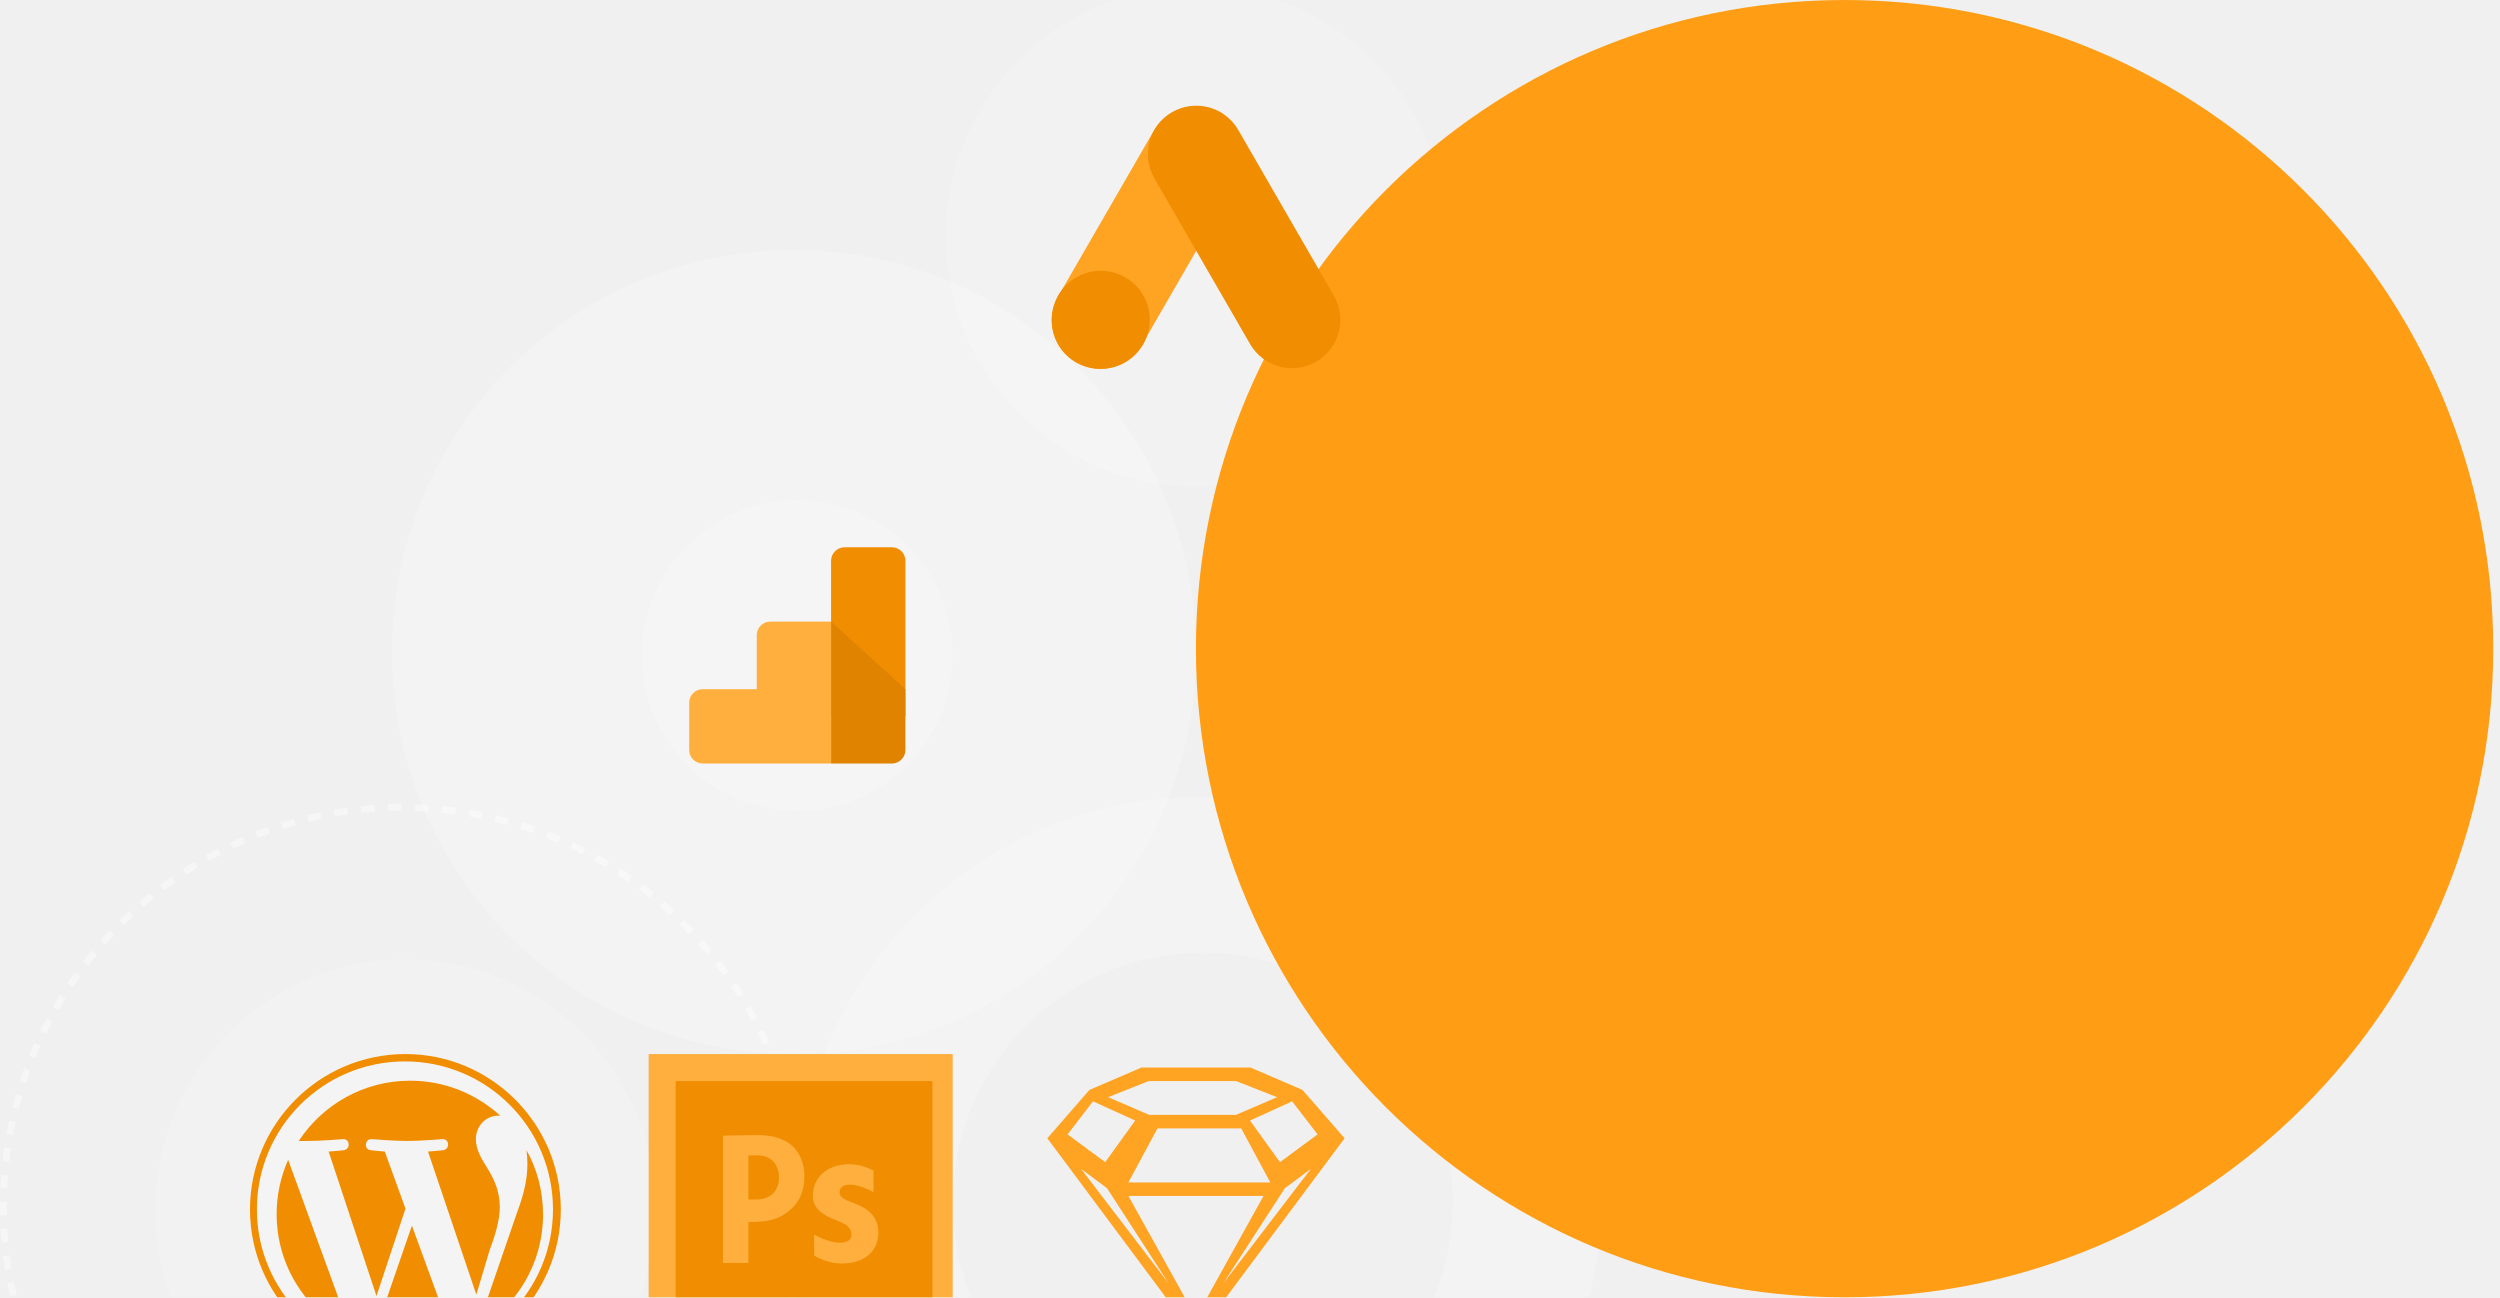
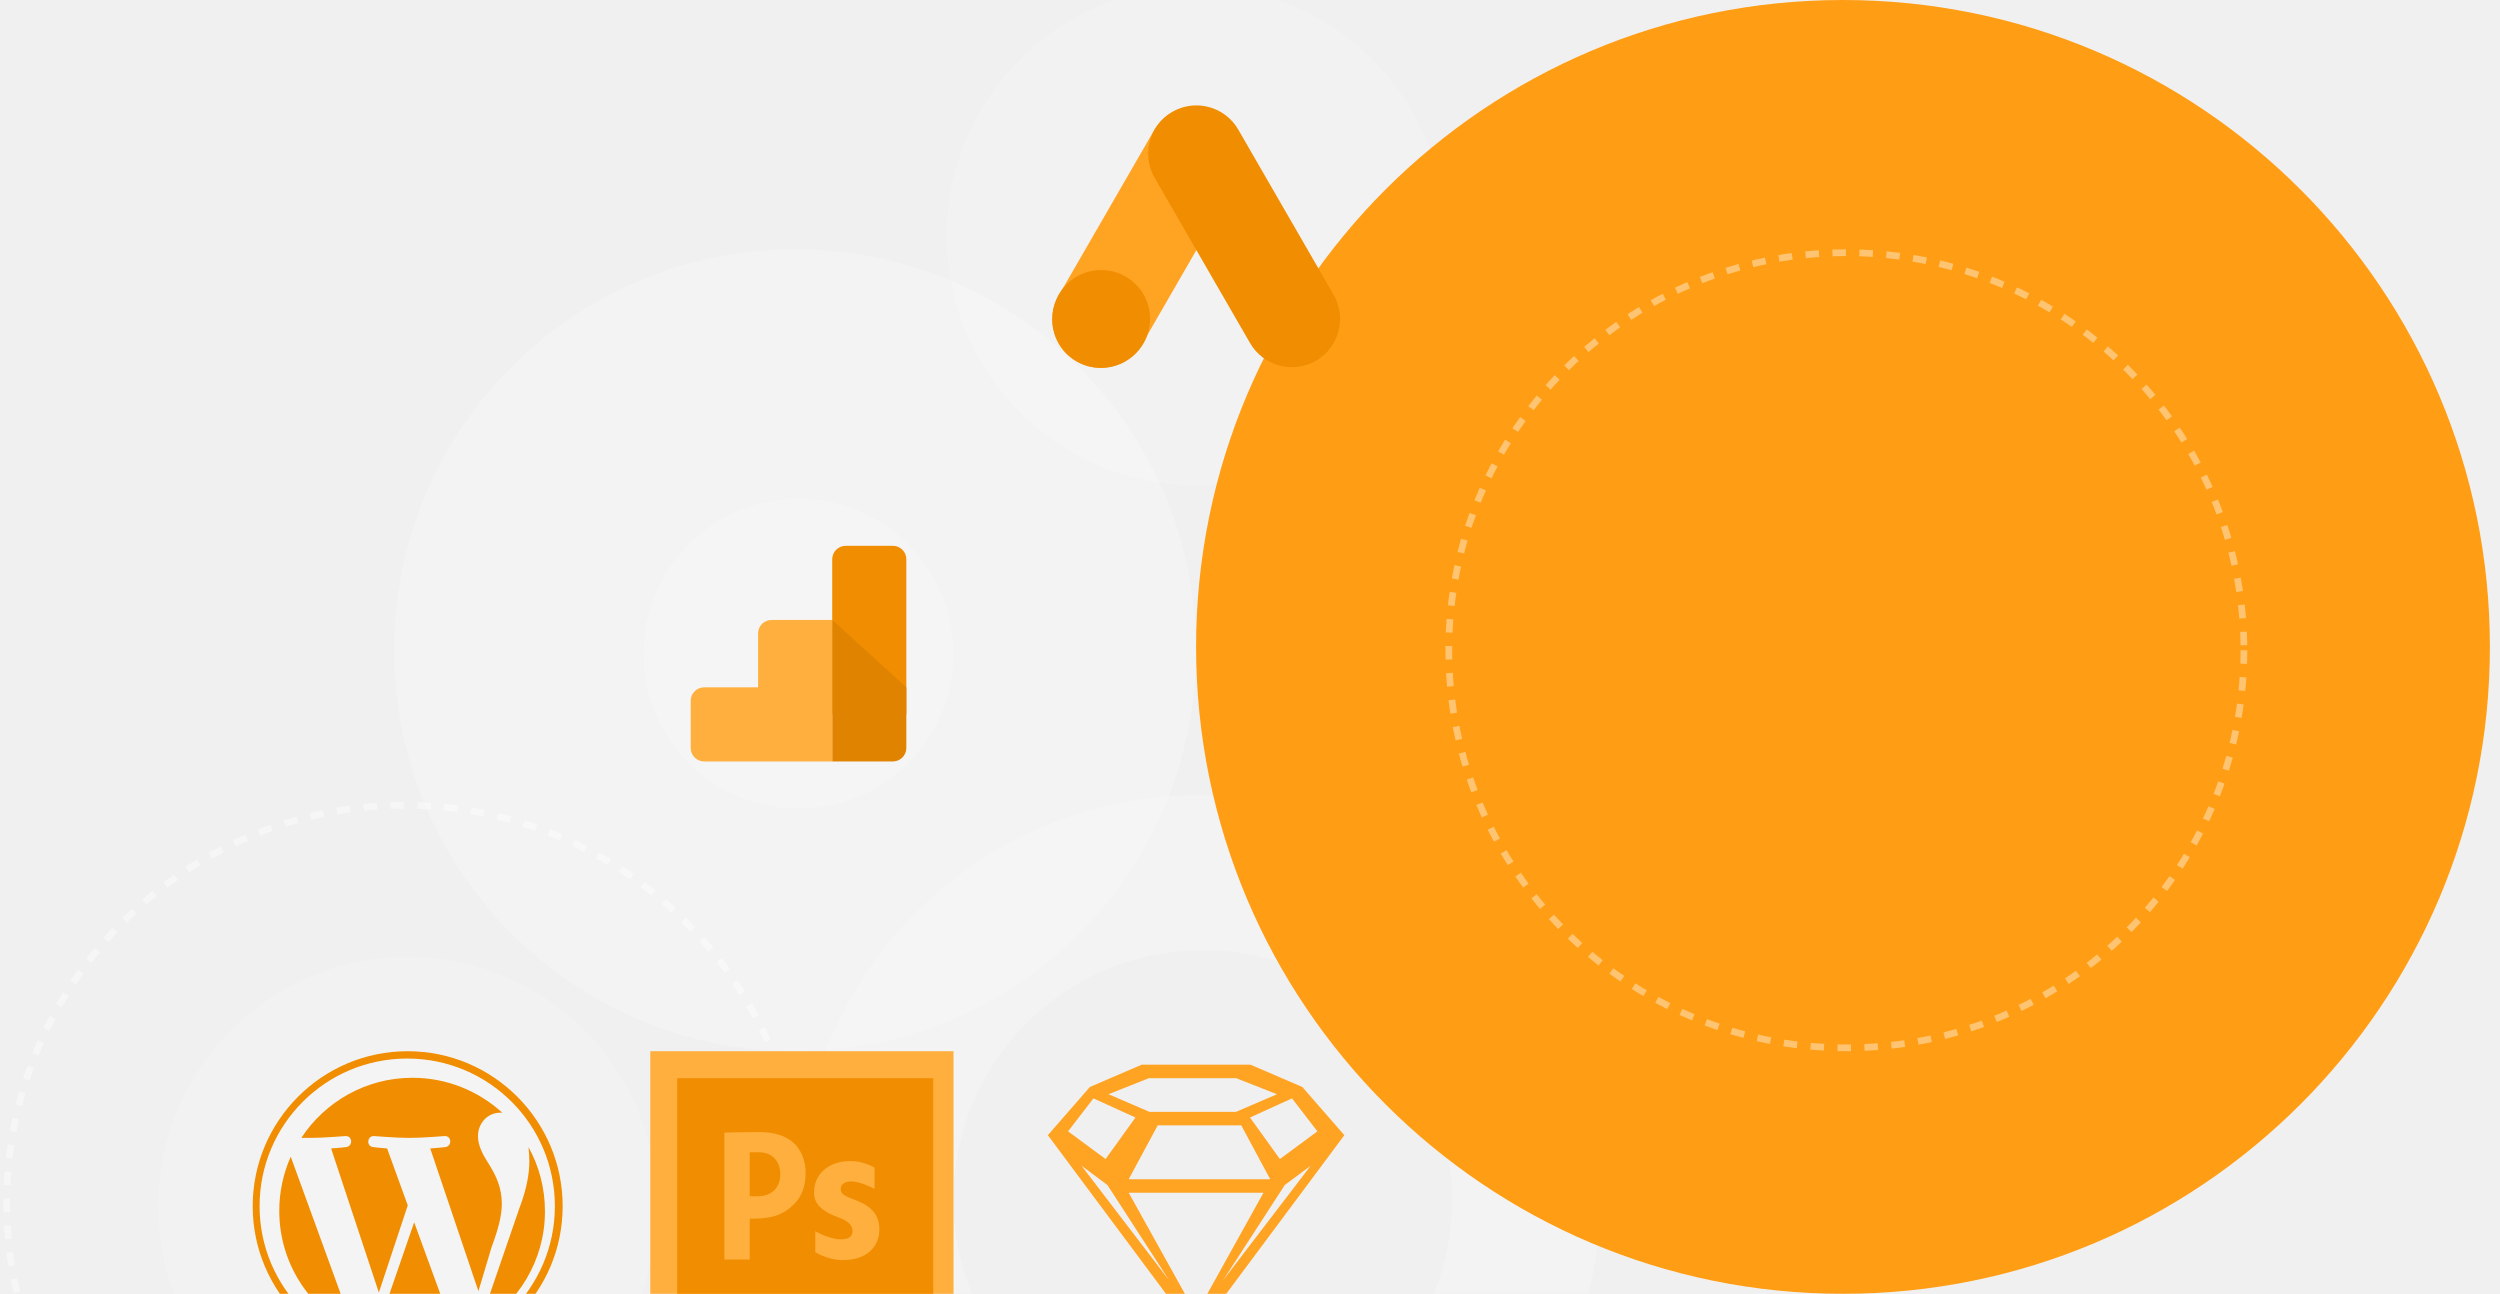
- <svg xmlns="http://www.w3.org/2000/svg" width="370" height="192" viewBox="0 0 370 192" fill="none">
+ <svg xmlns="http://www.w3.org/2000/svg" width="371" height="192" viewBox="0 0 371 192" fill="none">
  <g id="bg-services-design-marketing" clip-path="url(#clip0_547_9298)">
-     <circle id="oval-5" cx="59.5" cy="178.5" r="59" stroke="white" stroke-opacity="0.4" stroke-dasharray="2" />
-     <circle id="oval-4" cx="60" cy="179" r="23" fill="white" fill-opacity="0.16" />
-     <circle id="oval-4_2" cx="60" cy="179" r="37" fill="white" fill-opacity="0.16" />
-     <circle id="oval-4_3" cx="177" cy="35" r="37" fill="white" fill-opacity="0.16" />
-     <circle id="oval-3" cx="117.5" cy="96.5" r="59.5" fill="white" fill-opacity="0.2" />
-     <path id="ring" fill-rule="evenodd" clip-rule="evenodd" d="M177.5 237C210.361 237 237 210.361 237 177.5C237 144.639 210.361 118 177.5 118C144.639 118 118 144.639 118 177.5C118 210.361 144.639 237 177.5 237ZM178 215C198.435 215 215 198.435 215 178C215 157.565 198.435 141 178 141C157.565 141 141 157.565 141 178C141 198.435 157.565 215 178 215Z" fill="white" fill-opacity="0.2" />
-     <path id="Sketch" fill-rule="evenodd" clip-rule="evenodd" d="M185.08 158L192.767 161.31V161.311L199.001 168.462L177.002 198L155 168.462L161.234 161.31L168.921 158H185.08ZM189.433 172L195.001 167.89L191.236 163L185.001 165.838L189.433 172ZM188.001 175H167.001L171.304 167H183.698L188.001 175ZM189.001 162.384L182.944 160.002L169.991 160L164.001 162.384L170.083 165H182.919L189.001 162.384ZM161.766 163L168.001 165.838L163.569 172L158.001 167.89L161.766 163ZM163.836 175.85L160.001 173L173.001 190L163.836 175.85ZM167.001 177H187.001L177.002 195L167.001 177ZM190.166 175.85L181.001 190L194.001 173L190.166 175.85Z" fill="#FFA323" />
+     <circle id="oval-5" cx="60" cy="178.5" r="59" stroke="white" stroke-opacity="0.4" stroke-dasharray="2" />
+     <circle id="oval-4" cx="60.5" cy="179" r="23" fill="white" fill-opacity="0.16" />
+     <circle id="oval-4_2" cx="60.5" cy="179" r="37" fill="white" fill-opacity="0.16" />
+     <circle id="oval-4_3" cx="177.5" cy="35" r="37" fill="white" fill-opacity="0.16" />
+     <circle id="oval-3" cx="118" cy="96.5" r="59.5" fill="white" fill-opacity="0.2" />
+     <path id="ring" fill-rule="evenodd" clip-rule="evenodd" d="M178 237C210.861 237 237.5 210.361 237.5 177.5C237.5 144.639 210.861 118 178 118C145.139 118 118.5 144.639 118.5 177.5C118.5 210.361 145.139 237 178 237ZM178.5 215C198.935 215 215.5 198.435 215.5 178C215.5 157.565 198.935 141 178.5 141C158.065 141 141.5 157.565 141.5 178C141.5 198.435 158.065 215 178.5 215Z" fill="white" fill-opacity="0.2" />
+     <path id="Sketch" fill-rule="evenodd" clip-rule="evenodd" d="M185.58 158L193.267 161.31V161.311L199.501 168.462L177.502 198L155.5 168.462L161.734 161.31L169.421 158H185.58ZM189.933 172L195.501 167.89L191.736 163L185.501 165.838L189.933 172ZM188.501 175H167.501L171.804 167H184.198L188.501 175ZM189.501 162.384L183.444 160.002L170.491 160L164.501 162.384L170.583 165H183.419L189.501 162.384ZM162.266 163L168.501 165.838L164.069 172L158.501 167.89L162.266 163ZM164.336 175.85L160.501 173L173.501 190L164.336 175.85ZM167.501 177H187.501L177.502 195L167.501 177ZM190.666 175.85L181.501 190L194.501 173L190.666 175.85Z" fill="#FFA323" />
    <g id="Wp">
-       <path id="Shape" fill-rule="evenodd" clip-rule="evenodd" d="M72.336 173.222C73.085 174.517 73.971 176.218 73.971 178.67C73.971 180.372 73.425 182.483 72.473 185.002L70.497 191.608L63.346 170.43C64.504 170.361 65.594 170.226 65.594 170.226C66.615 170.089 66.548 168.523 65.458 168.591C65.458 168.591 62.258 168.864 60.214 168.864C58.307 168.864 55.039 168.591 55.039 168.591C53.949 168.523 53.812 170.157 54.903 170.226C54.903 170.226 55.856 170.361 56.946 170.43L60.011 178.874L55.721 191.813L48.638 170.43C49.795 170.361 50.885 170.226 50.885 170.226C51.907 170.089 51.838 168.523 50.75 168.591C50.75 168.591 47.548 168.864 45.506 168.864H44.212C47.752 163.484 53.814 159.943 60.691 159.943C65.867 159.943 70.497 161.918 74.038 165.119H73.766C71.792 165.119 70.43 166.752 70.43 168.591C70.43 170.174 71.26 171.502 72.24 173.069L72.336 173.222ZM52.043 197.464C45.506 194.264 40.943 187.522 40.943 179.691C40.941 176.923 41.522 174.185 42.646 171.656L52.043 197.464ZM60.963 181.393L55.039 198.554C56.81 199.099 58.649 199.371 60.624 199.371C62.937 199.371 65.118 198.964 67.16 198.282C67.126 198.247 67.109 198.196 67.092 198.145C67.075 198.094 67.058 198.044 67.025 198.01L60.963 181.393ZM78.056 172.268C78.056 171.519 77.989 170.838 77.92 170.226C79.486 173.017 80.371 176.286 80.371 179.76C80.371 187.045 76.422 193.38 70.564 196.784L76.557 179.351C77.648 176.491 78.056 174.244 78.056 172.268Z" fill="#F18D00" />
-       <path id="Shape_2" fill-rule="evenodd" clip-rule="evenodd" d="M60 202C47.275 202 37 191.657 37 179C37 166.343 47.275 156 60 156C72.725 156 83 166.343 83 179C83 191.725 72.657 202 60 202ZM59.932 157.088C47.819 157.088 38.021 166.888 38.021 179C38.021 191.112 47.888 200.912 59.932 200.912C71.976 200.912 81.843 191.112 81.843 179C81.843 166.888 72.044 157.088 59.932 157.088Z" fill="#F18D00" />
+       <path id="Shape" fill-rule="evenodd" clip-rule="evenodd" d="M72.836 173.222C73.585 174.517 74.471 176.218 74.471 178.67C74.471 180.372 73.925 182.483 72.973 185.002L70.997 191.608L63.846 170.43C65.004 170.361 66.094 170.226 66.094 170.226C67.115 170.089 67.048 168.523 65.958 168.591C65.958 168.591 62.758 168.864 60.714 168.864C58.807 168.864 55.539 168.591 55.539 168.591C54.449 168.523 54.312 170.157 55.403 170.226C55.403 170.226 56.356 170.361 57.446 170.43L60.511 178.874L56.221 191.813L49.138 170.43C50.295 170.361 51.385 170.226 51.385 170.226C52.407 170.089 52.338 168.523 51.25 168.591C51.25 168.591 48.048 168.864 46.006 168.864H44.712C48.252 163.484 54.314 159.943 61.191 159.943C66.367 159.943 70.997 161.918 74.538 165.119H74.266C72.292 165.119 70.93 166.752 70.93 168.591C70.93 170.174 71.76 171.502 72.74 173.069L72.836 173.222ZM52.543 197.464C46.006 194.264 41.443 187.522 41.443 179.691C41.441 176.923 42.022 174.185 43.146 171.656L52.543 197.464ZM61.463 181.393L55.539 198.554C57.31 199.099 59.149 199.371 61.124 199.371C63.437 199.371 65.618 198.964 67.66 198.282C67.626 198.247 67.609 198.196 67.592 198.145C67.575 198.094 67.558 198.044 67.525 198.01L61.463 181.393ZM78.556 172.268C78.556 171.519 78.489 170.838 78.42 170.226C79.986 173.017 80.871 176.286 80.871 179.76C80.871 187.045 76.922 193.38 71.064 196.784L77.057 179.351C78.148 176.491 78.556 174.244 78.556 172.268Z" fill="#F18D00" />
+       <path id="Shape_2" fill-rule="evenodd" clip-rule="evenodd" d="M60.5 202C47.775 202 37.5 191.657 37.5 179C37.5 166.343 47.775 156 60.5 156C73.225 156 83.5 166.343 83.5 179C83.5 191.725 73.157 202 60.5 202ZM60.432 157.088C48.319 157.088 38.521 166.888 38.521 179C38.521 191.112 48.388 200.912 60.432 200.912C72.476 200.912 82.343 191.112 82.343 179C82.343 166.888 72.544 157.088 60.432 157.088Z" fill="#F18D00" />
    </g>
-     <circle id="oval-4_4" cx="118" cy="97" r="23" fill="white" fill-opacity="0.16" />
-     <circle id="Oval" cx="273" cy="96" r="96" fill="#FF9D14" />
+     <circle id="oval-4_4" cx="118.5" cy="97" r="23" fill="white" fill-opacity="0.16" />
+     <circle id="Oval" cx="273.5" cy="96" r="96" fill="#FF9D14" />
+     <circle id="Oval_2" cx="274" cy="96.5" r="59" stroke="white" stroke-opacity="0.4" stroke-dasharray="2" />
    <g id="Ps">
-       <path id="Shape_3" d="M96 156H141V200H96V156Z" fill="#FFAF3E" />
-       <path id="Shape_4" d="M100 160H138V197H100V160Z" fill="#F18D00" />
-       <path id="Shape_5" fill-rule="evenodd" clip-rule="evenodd" d="M107 168.078C107 168.078 109.815 168 112.132 168C114.472 168 116.142 168.578 117.262 169.594C118.334 170.554 119.056 172.189 119.056 174.052C119.056 175.914 118.508 177.438 117.512 178.51C116.216 179.893 114.707 180.71 112.132 180.824C111.42 180.856 110.762 180.863 110.762 180.863V186.917H107V168.078ZM111.659 177.529H111.659C111.768 177.527 111.89 177.525 112.031 177.523C114.05 177.497 115.295 176.21 115.295 174.263C115.295 172.513 114.268 171.078 112.331 171.003C111.559 170.973 110.761 171.003 110.761 171.003V177.508C111.075 177.54 111.299 177.536 111.659 177.529ZM124.258 183.919C123.039 183.919 121.25 183.187 120.491 182.699L120.492 182.7V185.833C121.494 186.408 122.947 186.951 124.257 186.995C128.078 187.121 130 185.04 130 182.423C129.973 180.353 128.917 179.003 126.397 178.083C124.772 177.479 124.257 177.134 124.257 176.473C124.257 175.754 124.826 175.323 125.829 175.323C126.966 175.323 128.687 176.094 129.283 176.44V173.265C128.471 172.833 127.237 172.303 125.693 172.303C122.415 172.303 120.303 174.288 120.303 176.933C120.275 178.571 121.332 179.741 124.068 180.719C125.612 181.265 126.018 182.02 126.018 182.739C126.018 183.458 125.504 183.919 124.258 183.919Z" fill="#FFAF3E" />
+       <path id="Shape_3" d="M96.5 156H141.5V200H96.5V156Z" fill="#FFAF3E" />
+       <path id="Shape_4" d="M100.5 160H138.5V197H100.5V160Z" fill="#F18D00" />
+       <path id="Shape_5" fill-rule="evenodd" clip-rule="evenodd" d="M107.5 168.078C107.5 168.078 110.315 168 112.632 168C114.972 168 116.642 168.578 117.762 169.594C118.834 170.554 119.556 172.189 119.556 174.052C119.556 175.914 119.008 177.438 118.012 178.51C116.716 179.893 115.207 180.71 112.632 180.824C111.92 180.856 111.262 180.863 111.262 180.863V186.917H107.5V168.078ZM112.159 177.529H112.159C112.268 177.527 112.39 177.525 112.531 177.523C114.55 177.497 115.795 176.21 115.795 174.263C115.795 172.513 114.768 171.078 112.831 171.003C112.059 170.973 111.261 171.003 111.261 171.003V177.508C111.575 177.54 111.799 177.536 112.159 177.529ZM124.758 183.919C123.539 183.919 121.75 183.187 120.991 182.699L120.992 182.7V185.833C121.994 186.408 123.447 186.951 124.757 186.995C128.578 187.121 130.5 185.04 130.5 182.423C130.473 180.353 129.417 179.003 126.897 178.083C125.272 177.479 124.757 177.134 124.757 176.473C124.757 175.754 125.326 175.323 126.329 175.323C127.466 175.323 129.187 176.094 129.783 176.44V173.265C128.971 172.833 127.737 172.303 126.193 172.303C122.915 172.303 120.803 174.288 120.803 176.933C120.775 178.571 121.832 179.741 124.568 180.719C126.112 181.265 126.518 182.02 126.518 182.739C126.518 183.458 126.004 183.919 124.758 183.919Z" fill="#FFAF3E" />
    </g>
    <g id="google ads">
-       <rect id="Rectangle-path" x="174.354" y="13.127" width="14.324" height="42.646" rx="7.162" transform="rotate(30 174.354 13.1267)" fill="#FFA323" />
-       <rect id="Rectangle-path_2" x="167.267" y="20.183" width="14.324" height="42.646" rx="7.162" transform="rotate(-30 167.267 20.1825)" fill="#F18D00" />
-       <circle id="Oval_2" cx="162.911" cy="47.333" r="7.261" fill="#F18D00" />
+       <rect id="Rectangle-path" x="174.854" y="13.127" width="14.324" height="42.646" rx="7.162" transform="rotate(30 174.854 13.1267)" fill="#FFA323" />
+       <rect id="Rectangle-path_2" x="167.767" y="20.183" width="14.324" height="42.646" rx="7.162" transform="rotate(-30 167.767 20.1825)" fill="#F18D00" />
+       <circle id="Oval_3" cx="163.411" cy="47.333" r="7.261" fill="#F18D00" />
    </g>
    <g id="GA">
-       <path id="Shape_6" d="M134 106V83.002C134.003 82.472 133.794 81.963 133.42 81.587C133.046 81.211 132.538 81 132.008 81H124.992C123.89 81.005 123 81.9 123 83.002V106H134Z" fill="#F18D00" />
-       <path id="Shape_7" d="M134 110.998C134 112.104 133.1 113 132.008 113H123V92L134 102V110.998Z" fill="#E08300" />
-       <path id="Shape_8" d="M113.992 92C112.892 92.004 112.002 92.895 112 93.995V102H104C102.89 102 102 102.892 102 103.992V111.008C102 112.1 102.895 113 104 113H123V92H113.992V92Z" fill="#FFAF3E" />
+       <path id="Shape_6" d="M134.5 106V83.002C134.503 82.472 134.294 81.963 133.92 81.587C133.546 81.211 133.038 81 132.508 81H125.492C124.39 81.005 123.5 81.9 123.5 83.002V106H134.5Z" fill="#F18D00" />
+       <path id="Shape_7" d="M134.5 110.998C134.5 112.104 133.6 113 132.508 113H123.5V92L134.5 102V110.998Z" fill="#E08300" />
+       <path id="Shape_8" d="M114.492 92C113.392 92.004 112.502 92.895 112.5 93.995V102H104.5C103.39 102 102.5 102.892 102.5 103.992V111.008C102.5 112.1 103.395 113 104.5 113H123.5V92H114.492V92Z" fill="#FFAF3E" />
    </g>
  </g>
  <defs>
    <clipPath id="clip0_547_9298">
-       <rect width="370" height="192" fill="white" />
+       <rect width="370" height="192" fill="white" transform="translate(0.5)" />
    </clipPath>
  </defs>
</svg>
